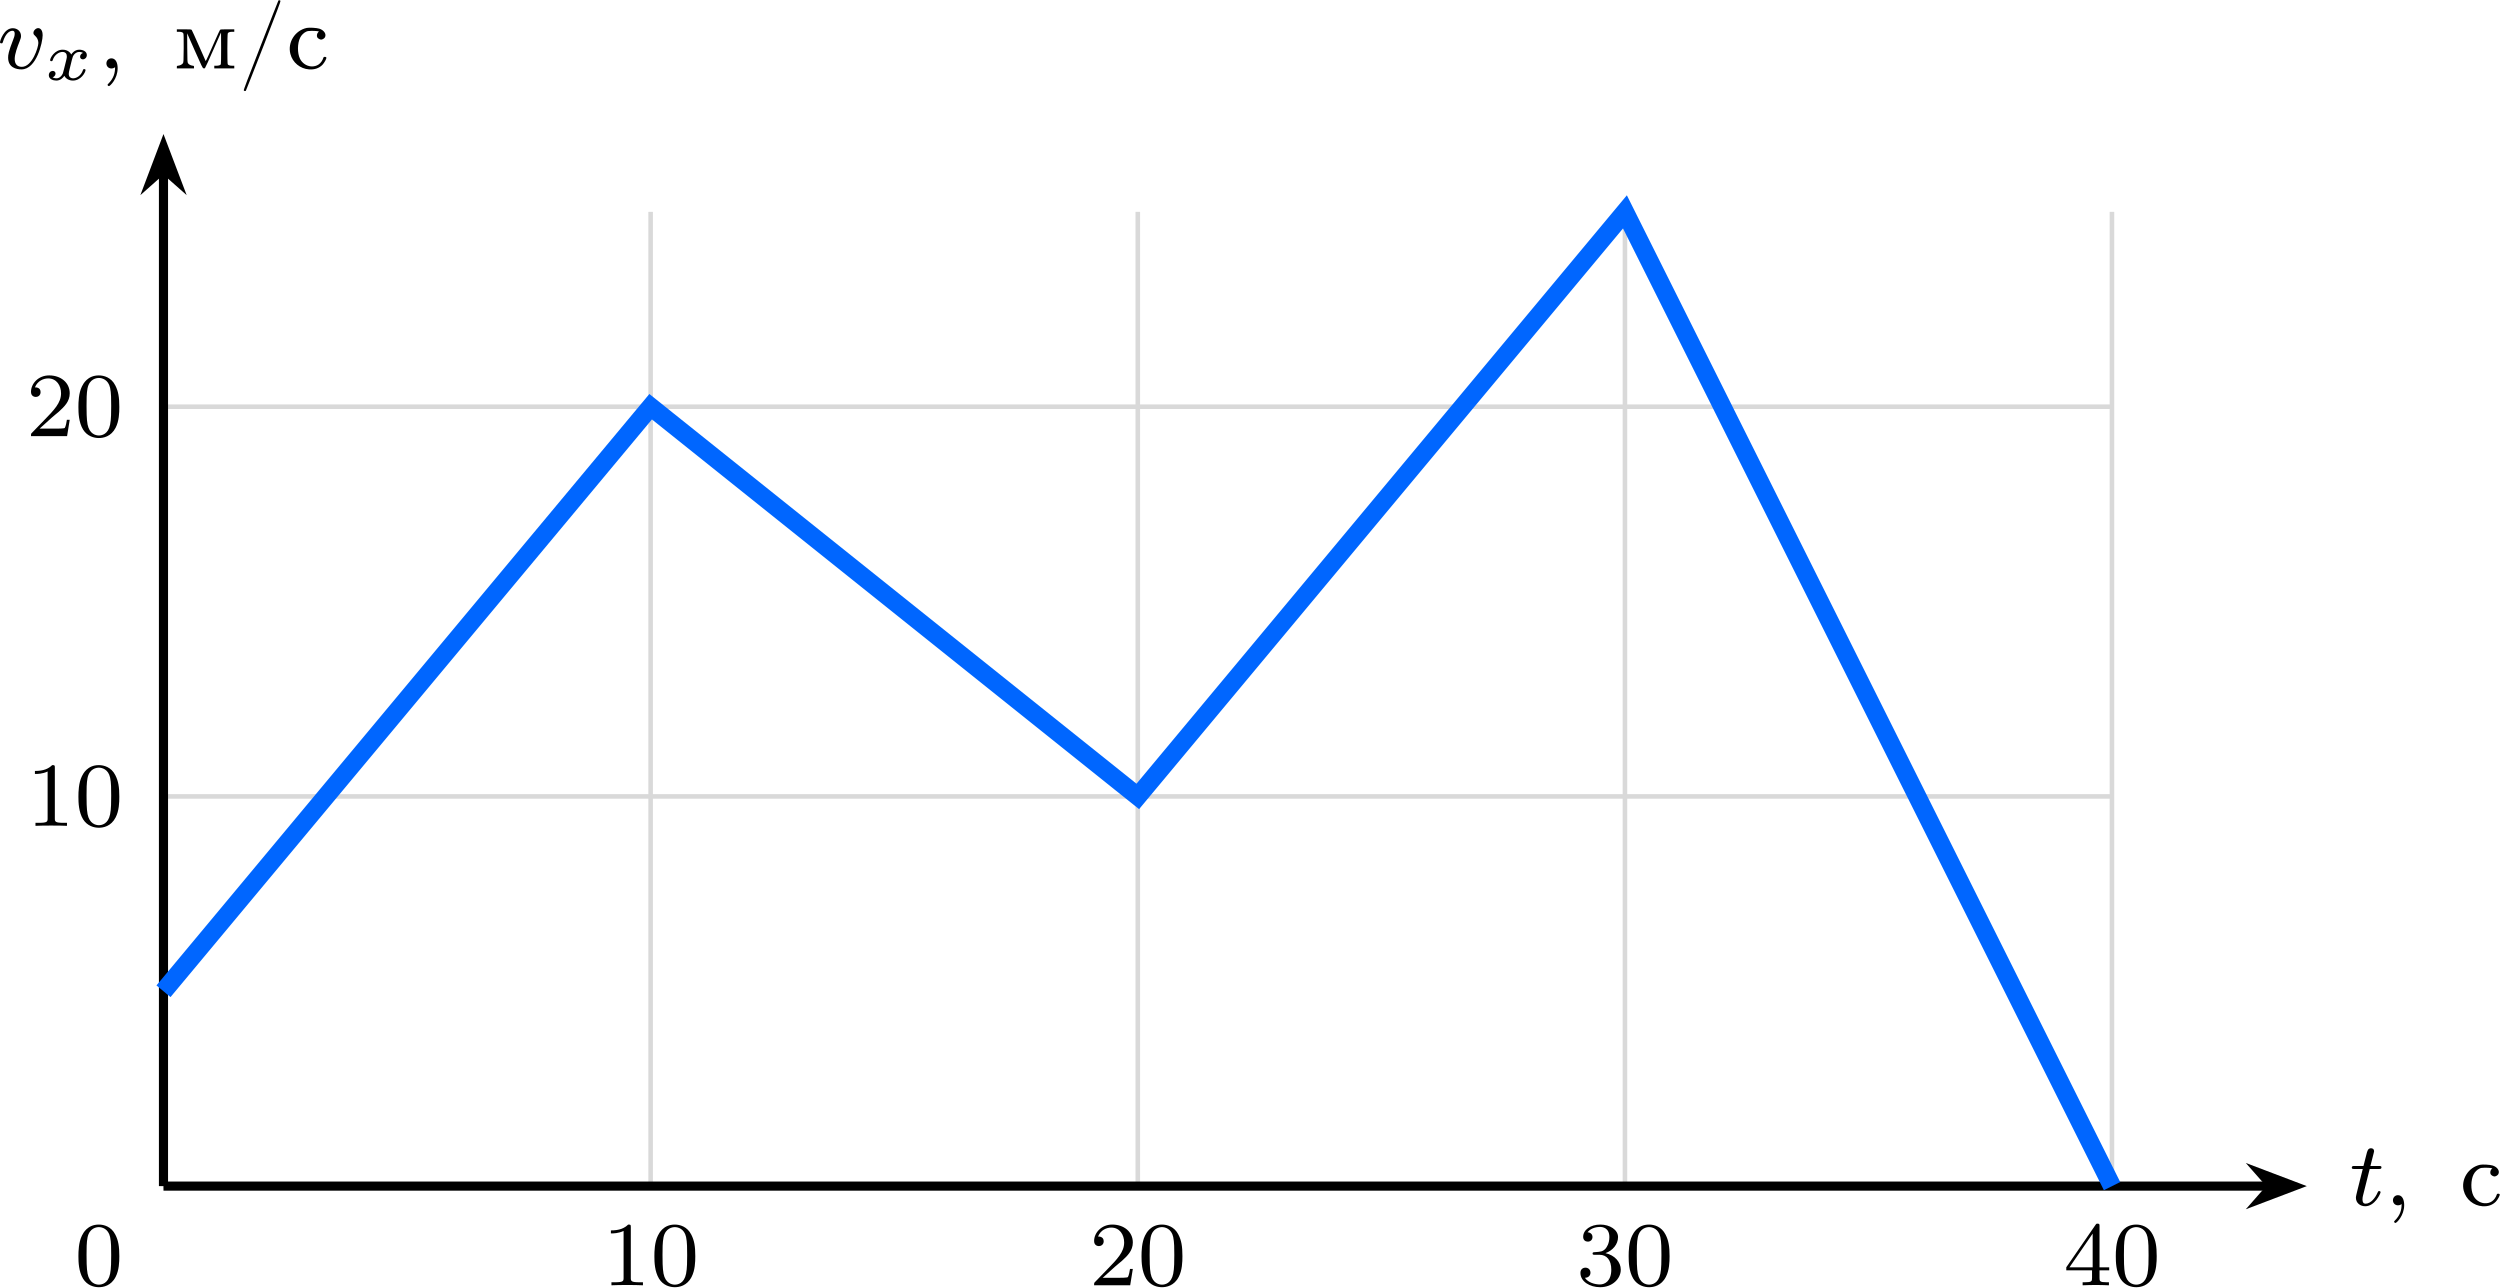
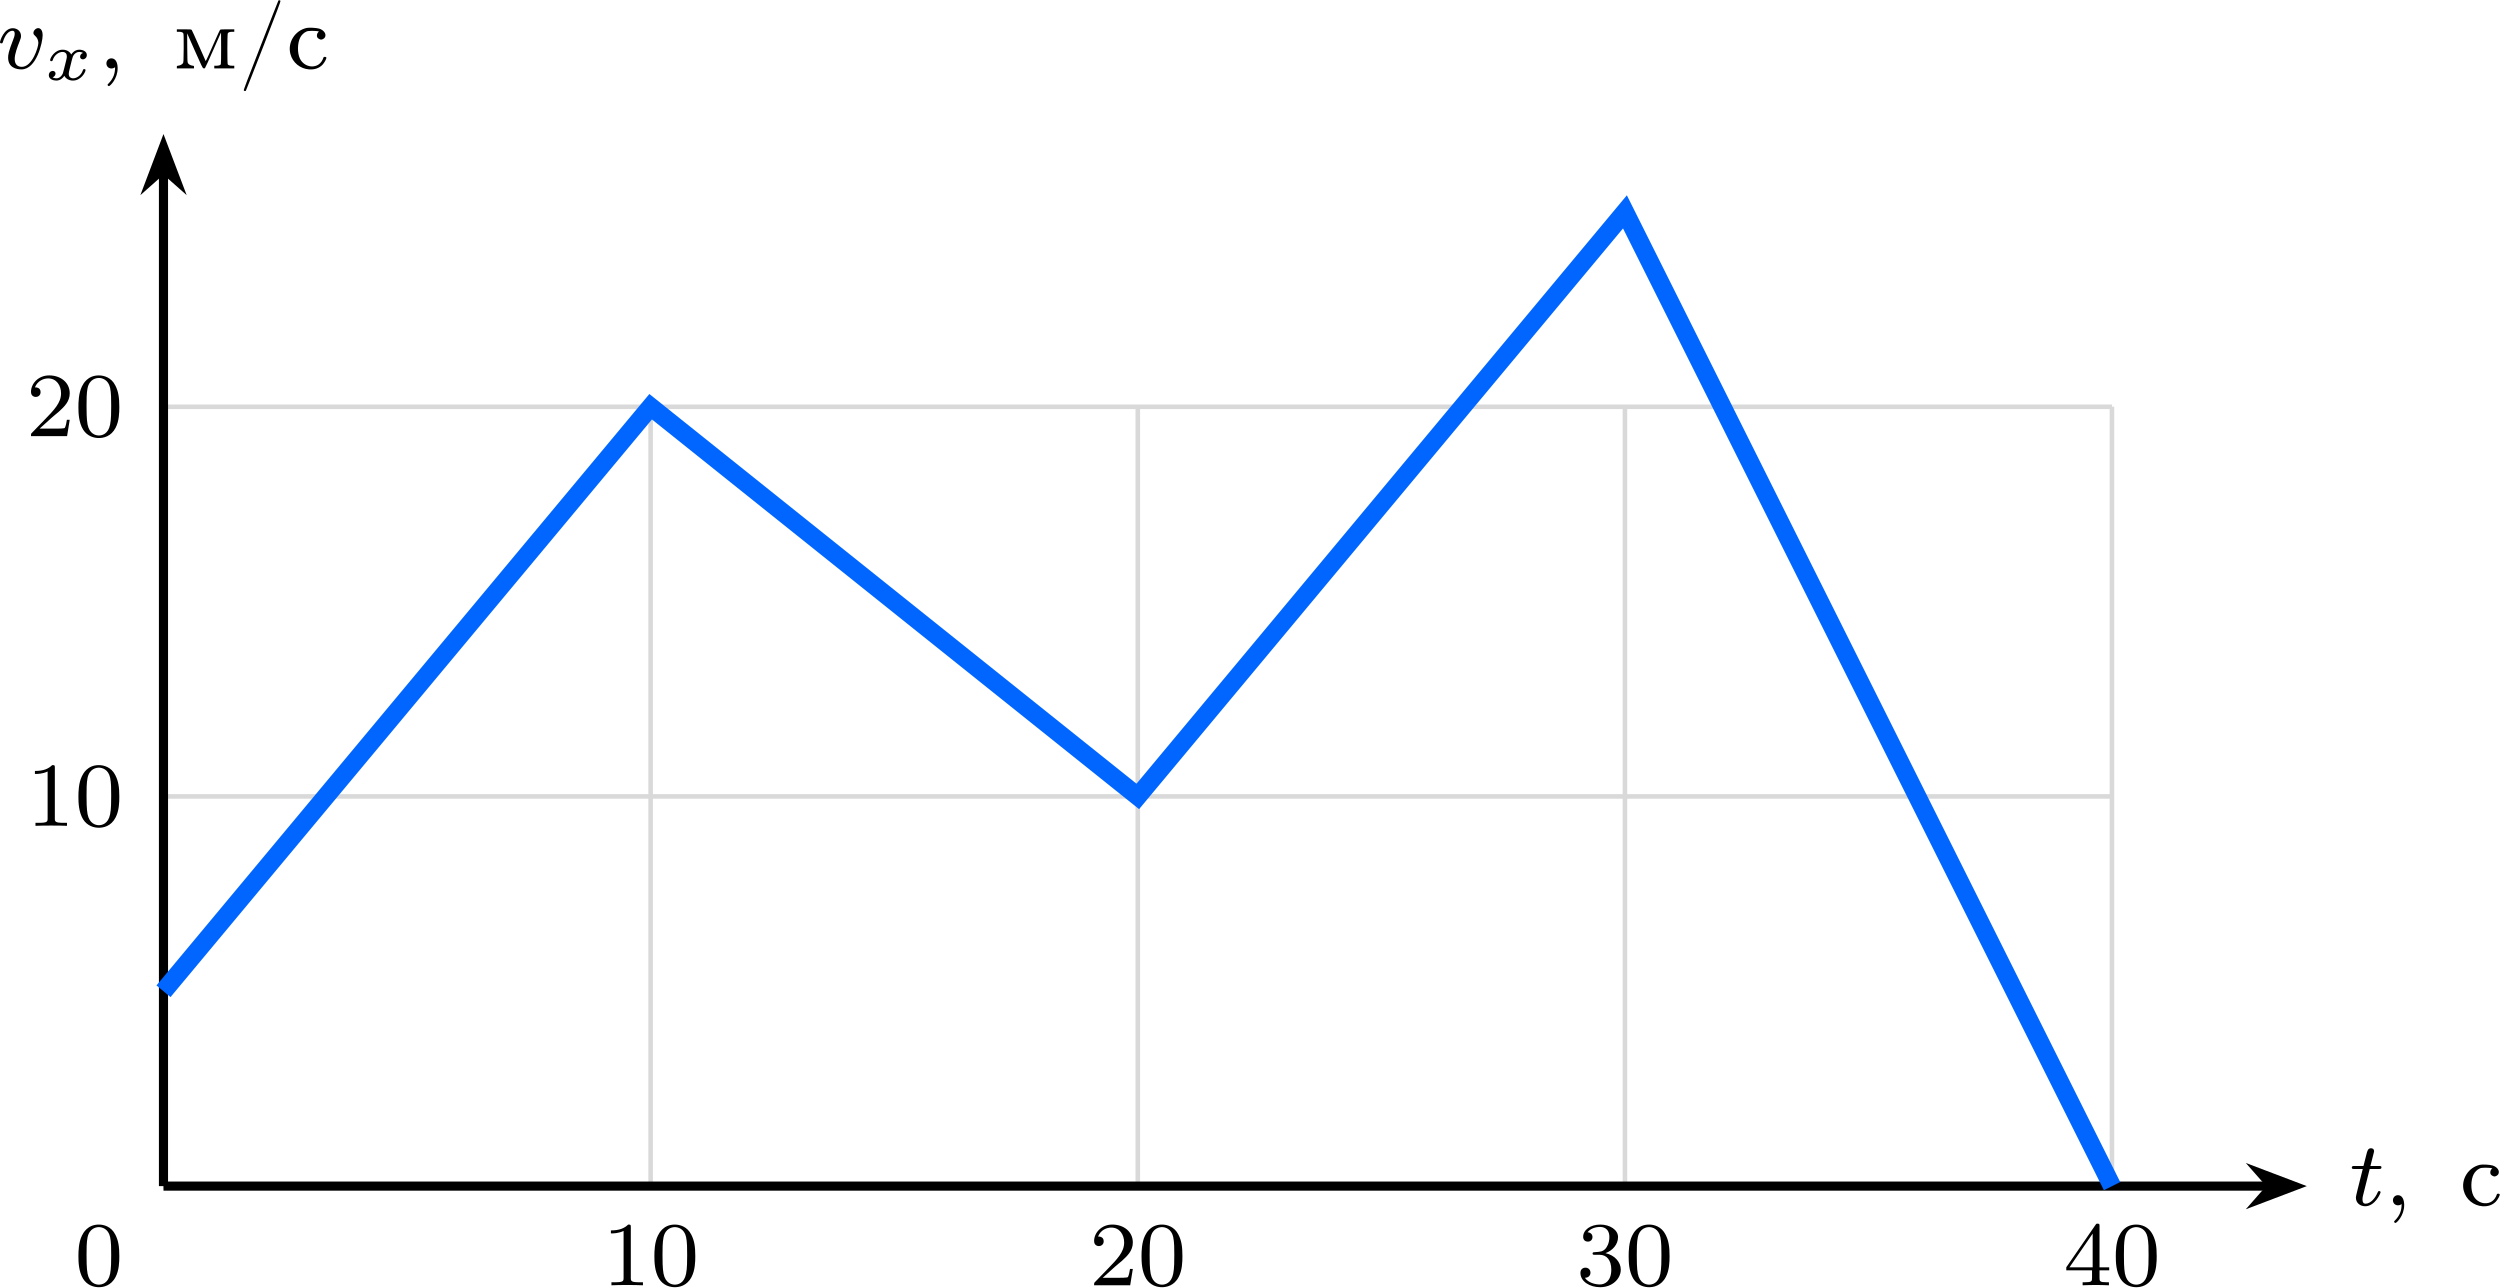
<svg xmlns="http://www.w3.org/2000/svg" xmlns:xlink="http://www.w3.org/1999/xlink" version="1.1" width="283.666pt" height="146.055pt" viewBox="-66.449 -66.69 218.205 112.35">
  <defs>
    <path id="g2-48" d="M3.897-2.542C3.897-3.395 3.81-3.913 3.547-4.423C3.196-5.125 2.55-5.3 2.112-5.3C1.108-5.3 .741-4.551 .63-4.328C.343-3.746 .327-2.957 .327-2.542C.327-2.016 .351-1.211 .733-.574C1.1 .016 1.69 .167 2.112 .167C2.495 .167 3.18 .048 3.579-.741C3.873-1.315 3.897-2.024 3.897-2.542ZM2.112-.056C1.841-.056 1.291-.183 1.124-1.02C1.036-1.474 1.036-2.224 1.036-2.638C1.036-3.188 1.036-3.746 1.124-4.184C1.291-4.997 1.913-5.077 2.112-5.077C2.383-5.077 2.933-4.941 3.092-4.216C3.188-3.778 3.188-3.18 3.188-2.638C3.188-2.168 3.188-1.451 3.092-1.004C2.925-.167 2.375-.056 2.112-.056Z" />
    <path id="g2-49" d="M2.503-5.077C2.503-5.292 2.487-5.3 2.271-5.3C1.945-4.981 1.522-4.79 .765-4.79V-4.527C.98-4.527 1.411-4.527 1.873-4.742V-.654C1.873-.359 1.849-.263 1.092-.263H.813V0C1.14-.024 1.825-.024 2.184-.024S3.236-.024 3.563 0V-.263H3.284C2.527-.263 2.503-.359 2.503-.654V-5.077Z" />
    <path id="g2-50" d="M2.248-1.626C2.375-1.745 2.71-2.008 2.837-2.12C3.332-2.574 3.802-3.013 3.802-3.738C3.802-4.686 3.005-5.3 2.008-5.3C1.052-5.3 .422-4.575 .422-3.866C.422-3.475 .733-3.419 .845-3.419C1.012-3.419 1.259-3.539 1.259-3.842C1.259-4.256 .861-4.256 .765-4.256C.996-4.838 1.53-5.037 1.921-5.037C2.662-5.037 3.045-4.407 3.045-3.738C3.045-2.909 2.463-2.303 1.522-1.339L.518-.303C.422-.215 .422-.199 .422 0H3.571L3.802-1.427H3.555C3.531-1.267 3.467-.869 3.371-.717C3.324-.654 2.718-.654 2.59-.654H1.172L2.248-1.626Z" />
    <path id="g2-51" d="M2.016-2.662C2.646-2.662 3.045-2.2 3.045-1.363C3.045-.367 2.479-.072 2.056-.072C1.618-.072 1.02-.231 .741-.654C1.028-.654 1.227-.837 1.227-1.1C1.227-1.355 1.044-1.538 .789-1.538C.574-1.538 .351-1.403 .351-1.084C.351-.327 1.164 .167 2.072 .167C3.132 .167 3.873-.566 3.873-1.363C3.873-2.024 3.347-2.63 2.534-2.805C3.164-3.029 3.634-3.571 3.634-4.208S2.917-5.3 2.088-5.3C1.235-5.3 .59-4.838 .59-4.232C.59-3.937 .789-3.81 .996-3.81C1.243-3.81 1.403-3.985 1.403-4.216C1.403-4.511 1.148-4.623 .972-4.631C1.307-5.069 1.921-5.093 2.064-5.093C2.271-5.093 2.877-5.029 2.877-4.208C2.877-3.65 2.646-3.316 2.534-3.188C2.295-2.941 2.112-2.925 1.626-2.893C1.474-2.885 1.411-2.877 1.411-2.774C1.411-2.662 1.482-2.662 1.618-2.662H2.016Z" />
    <path id="g2-52" d="M3.14-5.157C3.14-5.316 3.14-5.38 2.973-5.38C2.869-5.38 2.861-5.372 2.782-5.26L.239-1.57V-1.307H2.487V-.646C2.487-.351 2.463-.263 1.849-.263H1.666V0C2.343-.024 2.359-.024 2.813-.024S3.284-.024 3.961 0V-.263H3.778C3.164-.263 3.14-.351 3.14-.646V-1.307H3.985V-1.57H3.14V-5.157ZM2.542-4.511V-1.57H.518L2.542-4.511Z" />
    <path id="g0-120" d="M3.365-2.349C3.156-2.289 3.108-2.116 3.108-2.026C3.108-1.835 3.264-1.793 3.347-1.793C3.521-1.793 3.694-1.937 3.694-2.17C3.694-2.493 3.341-2.636 3.037-2.636C2.642-2.636 2.403-2.331 2.337-2.218C2.26-2.367 2.032-2.636 1.584-2.636C.897-2.636 .49-1.925 .49-1.716C.49-1.686 .514-1.632 .598-1.632S.699-1.668 .717-1.722C.867-2.206 1.273-2.439 1.566-2.439S1.949-2.248 1.949-2.05C1.949-1.979 1.949-1.925 1.901-1.739C1.763-1.184 1.632-.64 1.602-.568C1.512-.341 1.297-.137 1.046-.137C1.01-.137 .843-.137 .705-.227C.938-.305 .962-.502 .962-.55C.962-.705 .843-.783 .723-.783C.556-.783 .377-.652 .377-.406C.377-.066 .753 .06 1.034 .06C1.375 .06 1.62-.173 1.733-.359C1.853-.108 2.14 .06 2.481 .06C3.186 .06 3.581-.664 3.581-.861C3.581-.873 3.575-.944 3.467-.944C3.383-.944 3.371-.903 3.353-.849C3.18-.329 2.756-.137 2.505-.137C2.277-.137 2.116-.269 2.116-.52C2.116-.634 2.146-.765 2.2-.974L2.391-1.751C2.451-1.985 2.481-2.092 2.606-2.236C2.69-2.325 2.833-2.439 3.025-2.439C3.055-2.439 3.234-2.439 3.365-2.349Z" />
    <path id="g3-47" d="M3.515-5.93C3.499-5.906 2.805-4.144 1.977-2.008C.797 1.012 .47 1.873 .494 1.913C.534 1.977 .638 1.993 .677 1.937C.693 1.921 1.387 .151 2.216-1.969C3.395-4.997 3.722-5.866 3.698-5.898C3.658-5.962 3.555-5.978 3.515-5.93Z" />
    <path id="g3-236" d="M.295-3.308V-3.204H.454C.693-3.204 .821-3.156 .861-3.061C.893-3.005 .893-2.63 .893-1.761C.885-.654 .877-.542 .829-.462C.749-.351 .606-.271 .438-.247C.295-.231 .295-.223 .295-.12V-.008H1.044H1.793V-.12C1.793-.223 1.793-.231 1.65-.247C1.482-.271 1.339-.351 1.267-.462C1.219-.542 1.211-.654 1.203-1.809L1.196-3.068L1.865-1.554C2.455-.215 2.542-.04 2.614-.016C2.678 0 2.71 0 2.75-.032C2.782-.064 3.108-.773 3.475-1.618L4.152-3.148L4.16-1.801C4.16-.988 4.152-.422 4.136-.375C4.105-.287 3.961-.239 3.722-.239H3.563V-.12V-.008H4.439H5.308V-.12V-.239H5.149C4.918-.239 4.766-.287 4.734-.375C4.694-.486 4.694-2.973 4.742-3.068C4.782-3.156 4.918-3.204 5.149-3.204H5.308V-3.308V-3.419H4.71C4.224-3.419 4.105-3.411 4.065-3.371C4.041-3.347 3.858-2.949 3.65-2.479C3.443-2.016 3.172-1.403 3.053-1.132C2.933-.853 2.821-.638 2.813-.646C2.805-.662 2.534-1.267 2.216-1.993S1.618-3.332 1.594-3.363C1.554-3.411 1.482-3.419 .925-3.419H.295Z" />
    <path id="g3-241" d="M1.753-3.539C.725-3.316 .072-2.271 .327-1.275C.518-.518 1.18 .024 1.961 .08C2.447 .112 2.837-.024 3.132-.327C3.3-.51 3.491-.853 3.467-.948C3.459-1.028 3.244-1.044 3.22-.964C3.045-.422 2.646-.143 2.12-.183C1.714-.223 1.347-.478 1.164-.853C.925-1.339 .933-2.208 1.188-2.702C1.283-2.901 1.498-3.116 1.69-3.204C1.825-3.268 1.881-3.276 2.184-3.284C2.375-3.284 2.598-3.268 2.678-3.26L2.821-3.228L2.742-3.148C2.646-3.045 2.614-2.845 2.67-2.726C2.726-2.622 2.901-2.519 3.013-2.519S3.292-2.622 3.347-2.726C3.491-3.005 3.26-3.347 2.853-3.475C2.63-3.547 1.969-3.587 1.753-3.539Z" />
    <path id="g1-59" d="M1.49-.12C1.49 .399 1.379 .853 .885 1.347C.853 1.371 .837 1.387 .837 1.427C.837 1.49 .901 1.538 .956 1.538C1.052 1.538 1.714 .909 1.714-.024C1.714-.534 1.522-.885 1.172-.885C.893-.885 .733-.662 .733-.446C.733-.223 .885 0 1.18 0C1.371 0 1.49-.112 1.49-.12Z" />
    <path id="g1-116" d="M1.761-3.172H2.542C2.694-3.172 2.79-3.172 2.79-3.324C2.79-3.435 2.686-3.435 2.55-3.435H1.825L2.112-4.567C2.144-4.686 2.144-4.726 2.144-4.734C2.144-4.902 2.016-4.981 1.881-4.981C1.61-4.981 1.554-4.766 1.467-4.407L1.219-3.435H.454C.303-3.435 .199-3.435 .199-3.284C.199-3.172 .303-3.172 .438-3.172H1.156L.677-1.259C.63-1.06 .558-.781 .558-.669C.558-.191 .948 .08 1.371 .08C2.224 .08 2.71-1.044 2.71-1.14C2.71-1.227 2.638-1.243 2.59-1.243C2.503-1.243 2.495-1.211 2.439-1.092C2.279-.709 1.881-.143 1.395-.143C1.227-.143 1.132-.255 1.132-.518C1.132-.669 1.156-.757 1.18-.861L1.761-3.172Z" />
    <path id="g1-118" d="M3.961-2.901C3.961-3.523 3.602-3.523 3.571-3.523C3.379-3.523 3.156-3.316 3.156-3.108C3.156-2.981 3.22-2.925 3.292-2.861C3.475-2.702 3.587-2.479 3.587-2.224C3.587-1.857 3.061-.143 2.144-.143C1.801-.143 1.522-.327 1.522-.829C1.522-1.267 1.761-1.897 1.953-2.375C2.048-2.63 2.072-2.694 2.072-2.837C2.072-3.268 1.722-3.515 1.355-3.515C.566-3.515 .239-2.391 .239-2.295C.239-2.224 .295-2.192 .359-2.192C.462-2.192 .47-2.24 .494-2.319C.701-3.013 1.044-3.292 1.331-3.292C1.451-3.292 1.522-3.22 1.522-3.029C1.522-2.845 1.451-2.662 1.371-2.463C.98-1.459 .948-1.196 .948-.948C.948-.08 1.658 .08 2.112 .08C3.435 .08 3.961-2.295 3.961-2.901Z" />
  </defs>
  <g id="page1">
-     <path d="M-52.18 36.836H117.895M-52.18 2.824H117.895M-52.18-31.191H117.895M-52.18 36.836V-48.199M-9.66 36.836V-48.199M32.859 36.836V-48.199M75.379 36.836V-48.199M117.887 36.836V-48.199" stroke="#d9d9d9" fill="none" stroke-width=".399" stroke-miterlimit="10" />
+     <path d="M-52.18 36.836H117.895M-52.18 2.824H117.895M-52.18-31.184H117.895M-52.18 36.836V-31.191M-9.66 36.836V-31.191M32.859 36.836V-31.191M75.379 36.836V-31.191M117.887 36.836V-31.191" stroke="#d9d9d9" fill="none" stroke-width=".399" stroke-miterlimit="10" />
    <path d="M-52.18 36.836H131.68" stroke="#000" fill="none" stroke-width=".797" stroke-miterlimit="10" />
    <path d="M133.769 36.836L130.929 35.758L131.878 36.836L130.929 37.914Z" />
    <path d="M133.769 36.836L130.929 35.758L131.878 36.836L130.929 37.914Z" stroke="#000" fill="none" stroke-width=".797" stroke-miterlimit="10" />
    <g transform="matrix(1 0 0 1 190.7992 1.6763)">
      <use x="-52.178" y="36.837" xlink:href="#g1-116" />
      <use x="-49.12" y="36.837" xlink:href="#g1-59" />
      <use x="-42.534" y="36.837" xlink:href="#g3-241" />
    </g>
    <path d="M-52.18 36.836V-51.781" stroke="#000" fill="none" stroke-width=".797" stroke-miterlimit="10" />
    <path d="M-52.18-53.867L-53.254-51.027L-52.18-51.98L-51.102-51.027Z" />
    <path d="M-52.18-53.867L-53.254-51.027L-52.18-51.98L-51.102-51.027Z" stroke="#000" fill="none" stroke-width=".797" stroke-miterlimit="10" />
    <g transform="matrix(1 0 0 1 -14.5098 -97.5501)">
      <use x="-52.178" y="36.837" xlink:href="#g1-118" />
      <use x="-48.055" y="37.833" xlink:href="#g0-120" />
      <use x="-43.385" y="36.837" xlink:href="#g1-59" />
      <use x="-36.799" y="36.837" xlink:href="#g3-236" />
      <use x="-31.155" y="36.837" xlink:href="#g3-47" />
      <use x="-26.922" y="36.837" xlink:href="#g3-241" />
    </g>
    <g transform="matrix(1 0 0 1 -11.9875 -65.4613)">
      <use x="-52.178" y="36.837" xlink:href="#g2-50" />
      <use x="-47.944" y="36.837" xlink:href="#g2-48" />
    </g>
    <g transform="matrix(1 0 0 1 -11.9875 -31.44655)">
      <use x="-52.178" y="36.837" xlink:href="#g2-49" />
      <use x="-47.944" y="36.837" xlink:href="#g2-48" />
    </g>
    <g transform="matrix(1 0 0 1 -7.7532 8.6553)">
      <use x="-52.178" y="36.837" xlink:href="#g2-48" />
    </g>
    <g transform="matrix(1 0 0 1 38.2842 8.6553)">
      <use x="-52.178" y="36.837" xlink:href="#g2-49" />
      <use x="-47.944" y="36.837" xlink:href="#g2-48" />
    </g>
    <g transform="matrix(1 0 0 1 80.8026 8.6553)">
      <use x="-52.178" y="36.837" xlink:href="#g2-50" />
      <use x="-47.944" y="36.837" xlink:href="#g2-48" />
    </g>
    <g transform="matrix(1 0 0 1 123.321 8.6553)">
      <use x="-52.178" y="36.837" xlink:href="#g2-51" />
      <use x="-47.944" y="36.837" xlink:href="#g2-48" />
    </g>
    <g transform="matrix(1 0 0 1 165.8392 8.6553)">
      <use x="-52.178" y="36.837" xlink:href="#g2-52" />
      <use x="-47.944" y="36.837" xlink:href="#g2-48" />
    </g>
    <path d="M-52.18 19.828L-9.66-31.191L32.859 2.824L75.379-48.199L117.895 36.836" stroke="#06f" fill="none" stroke-width="1.594" stroke-miterlimit="10" />
  </g>
</svg>
